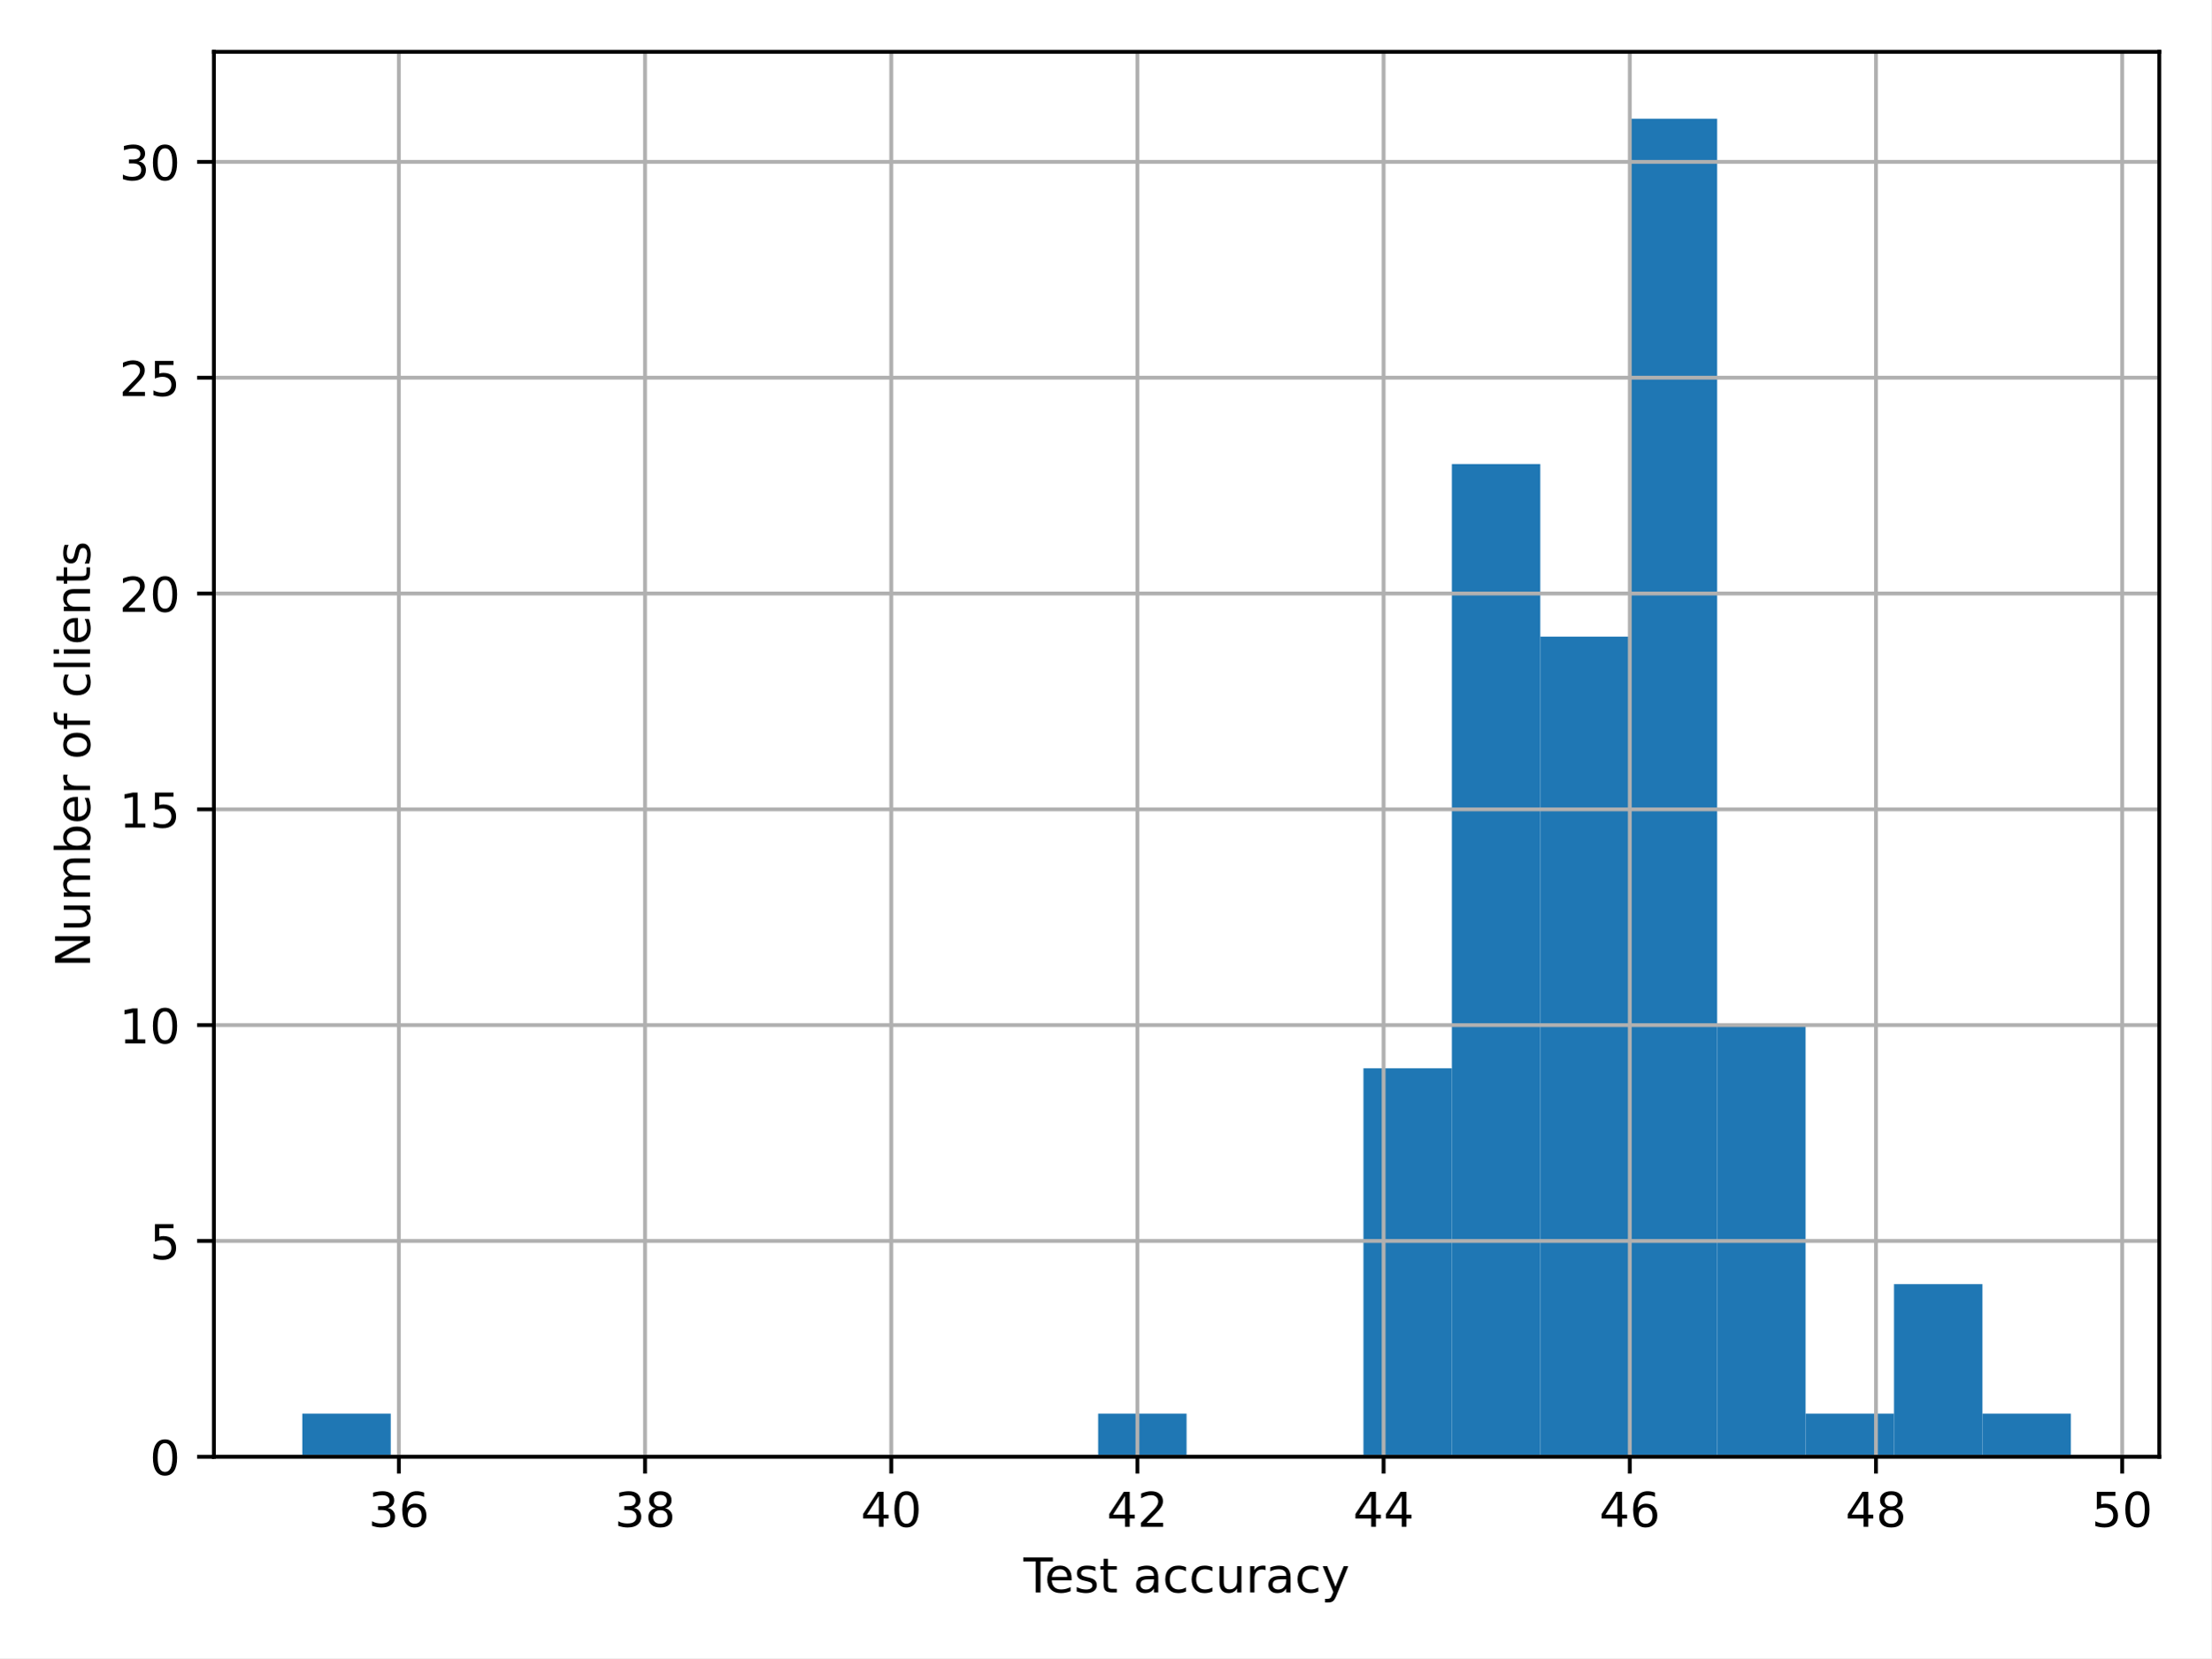
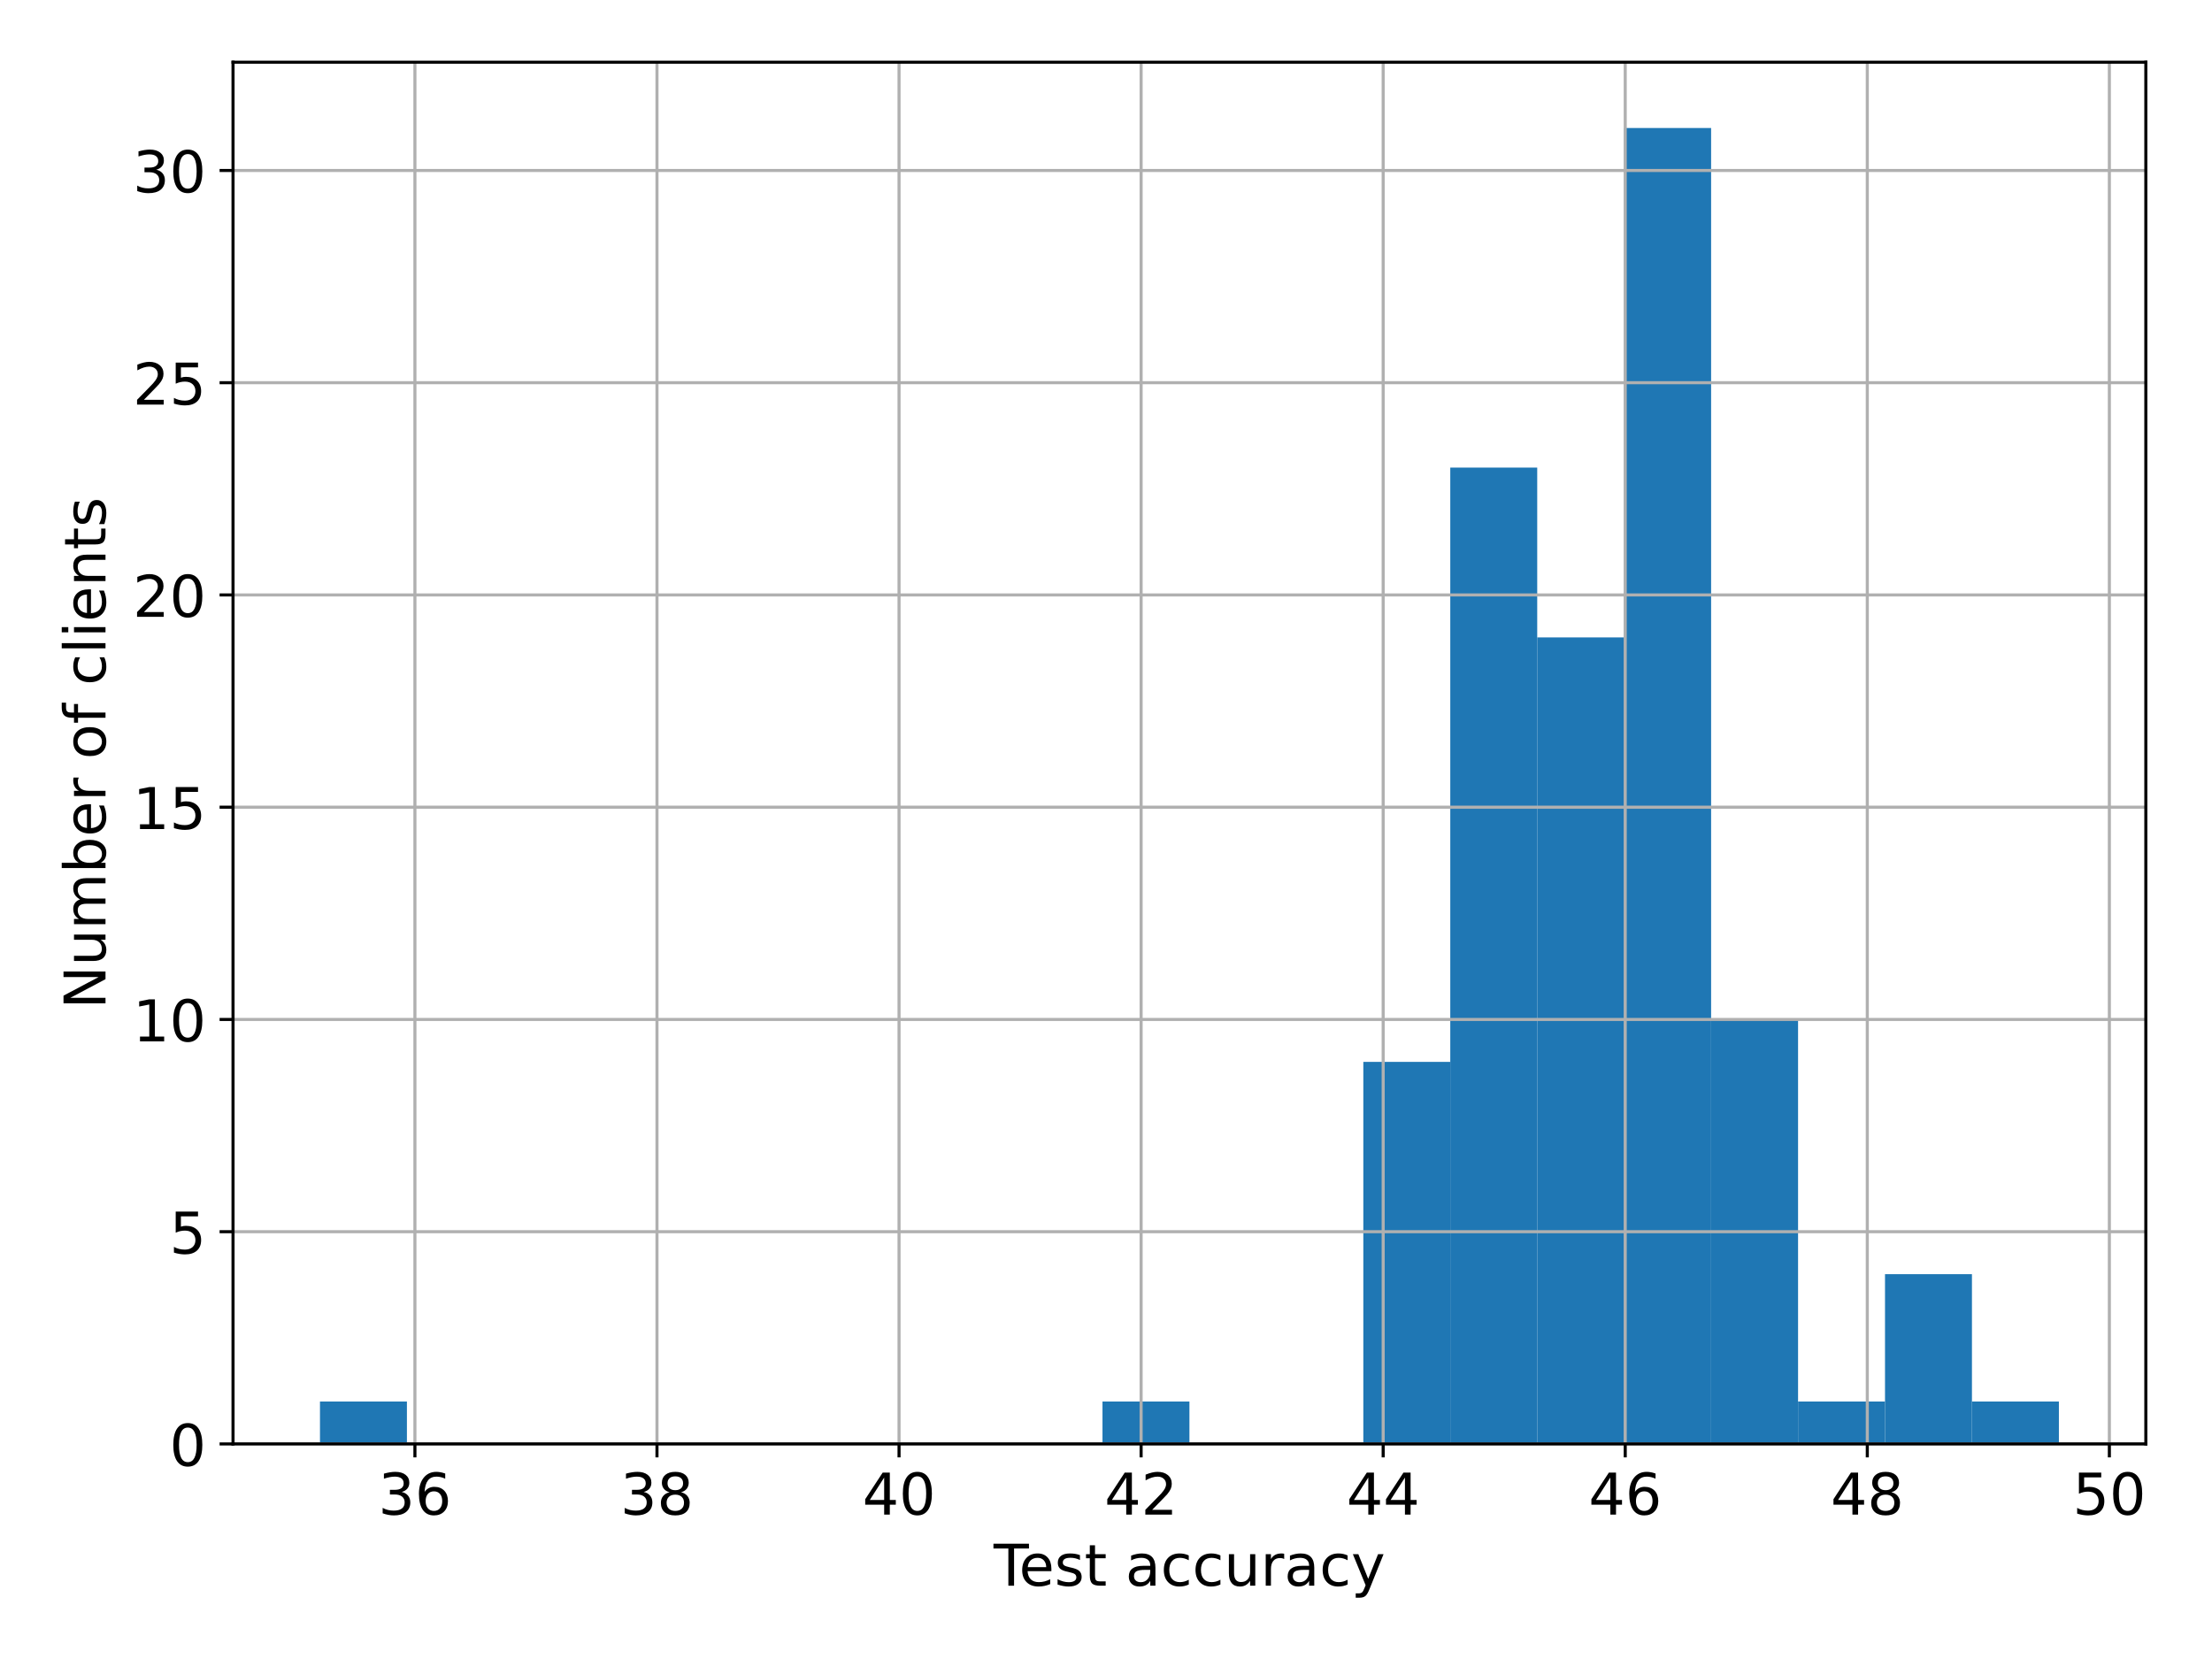
- <svg xmlns="http://www.w3.org/2000/svg" xmlns:xlink="http://www.w3.org/1999/xlink" height="345.6pt" version="1.1" viewBox="0 0 460.8 345.6" width="460.8pt">
+ <svg xmlns="http://www.w3.org/2000/svg" xmlns:xlink="http://www.w3.org/1999/xlink" height="432pt" version="1.1" viewBox="0 0 576 432" width="576pt">
  <defs>
    <style type="text/css">*{stroke-linecap:butt;stroke-linejoin:round;}</style>
  </defs>
  <g id="figure_1">
    <g id="patch_1">
-       <path d="M 0 345.6  L 460.8 345.6  L 460.8 0  L 0 0  z " style="fill:#ffffff;" />
+       <path d="M 0 432  L 576 432  L 576 0  L 0 0  z " style="fill:#ffffff;" />
    </g>
    <g id="axes_1">
      <g id="patch_2">
-         <path d="M 44.57 303.64  L 450 303.64  L 450 10.8  L 44.57 10.8  z " style="fill:#ffffff;" />
+         <path d="M 60.68 376  L 558.772 376  L 558.772 16.2  L 60.68 16.2  z " style="fill:#ffffff;" />
      </g>
      <g id="patch_3">
-         <path clip-path="url(#p95303136c7)" d="M 62.999 303.64  L 81.427 303.64  L 81.427 294.643  L 62.999 294.643  z " style="fill:#1f77b4;" />
+         <path clip-path="url(#p00afcd068b)" d="M 83.321 376  L 105.961 376  L 105.961 364.946  L 83.321 364.946  z " style="fill:#1f77b4;" />
      </g>
      <g id="patch_4">
-         <path clip-path="url(#p95303136c7)" d="M 81.427 303.64  L 99.856 303.64  L 99.856 303.64  L 81.427 303.64  z " style="fill:#1f77b4;" />
+         <path clip-path="url(#p00afcd068b)" d="M 105.961 376  L 128.602 376  L 128.602 376  L 105.961 376  z " style="fill:#1f77b4;" />
      </g>
      <g id="patch_5">
-         <path clip-path="url(#p95303136c7)" d="M 99.856 303.64  L 118.285 303.64  L 118.285 303.64  L 99.856 303.64  z " style="fill:#1f77b4;" />
+         <path clip-path="url(#p00afcd068b)" d="M 128.602 376  L 151.242 376  L 151.242 376  L 128.602 376  z " style="fill:#1f77b4;" />
      </g>
      <g id="patch_6">
-         <path clip-path="url(#p95303136c7)" d="M 118.285 303.64  L 136.713 303.64  L 136.713 303.64  L 118.285 303.64  z " style="fill:#1f77b4;" />
+         <path clip-path="url(#p00afcd068b)" d="M 151.242 376  L 173.883 376  L 173.883 376  L 151.242 376  z " style="fill:#1f77b4;" />
      </g>
      <g id="patch_7">
-         <path clip-path="url(#p95303136c7)" d="M 136.713 303.64  L 155.142 303.64  L 155.142 303.64  L 136.713 303.64  z " style="fill:#1f77b4;" />
+         <path clip-path="url(#p00afcd068b)" d="M 173.883 376  L 196.523 376  L 196.523 376  L 173.883 376  z " style="fill:#1f77b4;" />
      </g>
      <g id="patch_8">
-         <path clip-path="url(#p95303136c7)" d="M 155.142 303.64  L 173.57 303.64  L 173.57 303.64  L 155.142 303.64  z " style="fill:#1f77b4;" />
+         <path clip-path="url(#p00afcd068b)" d="M 196.523 376  L 219.164 376  L 219.164 376  L 196.523 376  z " style="fill:#1f77b4;" />
      </g>
      <g id="patch_9">
-         <path clip-path="url(#p95303136c7)" d="M 173.57 303.64  L 191.999 303.64  L 191.999 303.64  L 173.57 303.64  z " style="fill:#1f77b4;" />
+         <path clip-path="url(#p00afcd068b)" d="M 219.164 376  L 241.805 376  L 241.805 376  L 219.164 376  z " style="fill:#1f77b4;" />
      </g>
      <g id="patch_10">
-         <path clip-path="url(#p95303136c7)" d="M 191.999 303.64  L 210.428 303.64  L 210.428 303.64  L 191.999 303.64  z " style="fill:#1f77b4;" />
+         <path clip-path="url(#p00afcd068b)" d="M 241.805 376  L 264.445 376  L 264.445 376  L 241.805 376  z " style="fill:#1f77b4;" />
      </g>
      <g id="patch_11">
-         <path clip-path="url(#p95303136c7)" d="M 210.428 303.64  L 228.856 303.64  L 228.856 303.64  L 210.428 303.64  z " style="fill:#1f77b4;" />
+         <path clip-path="url(#p00afcd068b)" d="M 264.445 376  L 287.086 376  L 287.086 376  L 264.445 376  z " style="fill:#1f77b4;" />
      </g>
      <g id="patch_12">
-         <path clip-path="url(#p95303136c7)" d="M 228.856 303.64  L 247.285 303.64  L 247.285 294.643  L 228.856 294.643  z " style="fill:#1f77b4;" />
+         <path clip-path="url(#p00afcd068b)" d="M 287.086 376  L 309.726 376  L 309.726 364.946  L 287.086 364.946  z " style="fill:#1f77b4;" />
      </g>
      <g id="patch_13">
-         <path clip-path="url(#p95303136c7)" d="M 247.285 303.64  L 265.714 303.64  L 265.714 303.64  L 247.285 303.64  z " style="fill:#1f77b4;" />
+         <path clip-path="url(#p00afcd068b)" d="M 309.726 376  L 332.367 376  L 332.367 376  L 309.726 376  z " style="fill:#1f77b4;" />
      </g>
      <g id="patch_14">
-         <path clip-path="url(#p95303136c7)" d="M 265.714 303.64  L 284.142 303.64  L 284.142 303.64  L 265.714 303.64  z " style="fill:#1f77b4;" />
+         <path clip-path="url(#p00afcd068b)" d="M 332.367 376  L 355.007 376  L 355.007 376  L 332.367 376  z " style="fill:#1f77b4;" />
      </g>
      <g id="patch_15">
-         <path clip-path="url(#p95303136c7)" d="M 284.142 303.64  L 302.571 303.64  L 302.571 222.67  L 284.142 222.67  z " style="fill:#1f77b4;" />
+         <path clip-path="url(#p00afcd068b)" d="M 355.007 376  L 377.648 376  L 377.648 276.516  L 355.007 276.516  z " style="fill:#1f77b4;" />
      </g>
      <g id="patch_16">
-         <path clip-path="url(#p95303136c7)" d="M 302.571 303.64  L 321 303.64  L 321 96.718  L 302.571 96.718  z " style="fill:#1f77b4;" />
+         <path clip-path="url(#p00afcd068b)" d="M 377.648 376  L 400.288 376  L 400.288 121.763  L 377.648 121.763  z " style="fill:#1f77b4;" />
      </g>
      <g id="patch_17">
-         <path clip-path="url(#p95303136c7)" d="M 321 303.64  L 339.428 303.64  L 339.428 132.704  L 321 132.704  z " style="fill:#1f77b4;" />
+         <path clip-path="url(#p00afcd068b)" d="M 400.288 376  L 422.929 376  L 422.929 165.978  L 400.288 165.978  z " style="fill:#1f77b4;" />
      </g>
      <g id="patch_18">
-         <path clip-path="url(#p95303136c7)" d="M 339.428 303.64  L 357.857 303.64  L 357.857 24.745  L 339.428 24.745  z " style="fill:#1f77b4;" />
+         <path clip-path="url(#p00afcd068b)" d="M 422.929 376  L 445.57 376  L 445.57 33.333  L 422.929 33.333  z " style="fill:#1f77b4;" />
      </g>
      <g id="patch_19">
-         <path clip-path="url(#p95303136c7)" d="M 357.857 303.64  L 376.285 303.64  L 376.285 213.674  L 357.857 213.674  z " style="fill:#1f77b4;" />
+         <path clip-path="url(#p00afcd068b)" d="M 445.57 376  L 468.21 376  L 468.21 265.462  L 445.57 265.462  z " style="fill:#1f77b4;" />
      </g>
      <g id="patch_20">
-         <path clip-path="url(#p95303136c7)" d="M 376.285 303.64  L 394.714 303.64  L 394.714 294.643  L 376.285 294.643  z " style="fill:#1f77b4;" />
+         <path clip-path="url(#p00afcd068b)" d="M 468.21 376  L 490.851 376  L 490.851 364.946  L 468.21 364.946  z " style="fill:#1f77b4;" />
      </g>
      <g id="patch_21">
-         <path clip-path="url(#p95303136c7)" d="M 394.714 303.64  L 413.143 303.64  L 413.143 267.654  L 394.714 267.654  z " style="fill:#1f77b4;" />
+         <path clip-path="url(#p00afcd068b)" d="M 490.851 376  L 513.491 376  L 513.491 331.785  L 490.851 331.785  z " style="fill:#1f77b4;" />
      </g>
      <g id="patch_22">
-         <path clip-path="url(#p95303136c7)" d="M 413.143 303.64  L 431.571 303.64  L 431.571 294.643  L 413.143 294.643  z " style="fill:#1f77b4;" />
+         <path clip-path="url(#p00afcd068b)" d="M 513.491 376  L 536.132 376  L 536.132 364.946  L 513.491 364.946  z " style="fill:#1f77b4;" />
      </g>
      <g id="matplotlib.axis_1">
        <g id="xtick_1">
          <g id="line2d_1">
-             <path clip-path="url(#p95303136c7)" d="M 83.122 303.64  L 83.122 10.8  " style="fill:none;stroke:#b0b0b0;stroke-linecap:square;stroke-width:0.8;" />
+             <path clip-path="url(#p00afcd068b)" d="M 108.044 376  L 108.044 16.2  " style="fill:none;stroke:#b0b0b0;stroke-linecap:square;stroke-width:0.8;" />
          </g>
          <g id="line2d_2">
            <defs>
-               <path d="M 0 0  L 0 3.5  " id="ma3cd38f82d" style="stroke:#000000;stroke-width:0.8;" />
+               <path d="M 0 0  L 0 3.5  " id="md11d0defe2" style="stroke:#000000;stroke-width:0.8;" />
            </defs>
            <g>
-               <use style="stroke:#000000;stroke-width:0.8;" x="83.122" xlink:href="#ma3cd38f82d" y="303.64" />
+               <use style="stroke:#000000;stroke-width:0.8;" x="108.044" xlink:href="#md11d0defe2" y="376" />
            </g>
          </g>
          <g id="text_1">
-             <g transform="translate(76.75976 318.2384)scale(0.1 -0.1)">
+             <g transform="translate(98.49976 394.3977)scale(0.15 -0.15)">
              <defs>
                <path d="M 2597 2516  Q 3050 2419 3304 2112  Q 3559 1806 3559 1356  Q 3559 666 3084 287  Q 2609 -91 1734 -91  Q 1441 -91 1130 -33  Q 819 25 488 141  L 488 750  Q 750 597 1062 519  Q 1375 441 1716 441  Q 2309 441 2620 675  Q 2931 909 2931 1356  Q 2931 1769 2642 2001  Q 2353 2234 1838 2234  L 1294 2234  L 1294 2753  L 1863 2753  Q 2328 2753 2575 2939  Q 2822 3125 2822 3475  Q 2822 3834 2567 4026  Q 2313 4219 1838 4219  Q 1578 4219 1281 4162  Q 984 4106 628 3988  L 628 4550  Q 988 4650 1302 4700  Q 1616 4750 1894 4750  Q 2613 4750 3031 4423  Q 3450 4097 3450 3541  Q 3450 3153 3228 2886  Q 3006 2619 2597 2516  z " id="DejaVuSans-33" transform="scale(0.015625)" />
                <path d="M 2113 2584  Q 1688 2584 1439 2293  Q 1191 2003 1191 1497  Q 1191 994 1439 701  Q 1688 409 2113 409  Q 2538 409 2786 701  Q 3034 994 3034 1497  Q 3034 2003 2786 2293  Q 2538 2584 2113 2584  z M 3366 4563  L 3366 3988  Q 3128 4100 2886 4159  Q 2644 4219 2406 4219  Q 1781 4219 1451 3797  Q 1122 3375 1075 2522  Q 1259 2794 1537 2939  Q 1816 3084 2150 3084  Q 2853 3084 3261 2657  Q 3669 2231 3669 1497  Q 3669 778 3244 343  Q 2819 -91 2113 -91  Q 1303 -91 875 529  Q 447 1150 447 2328  Q 447 3434 972 4092  Q 1497 4750 2381 4750  Q 2619 4750 2861 4703  Q 3103 4656 3366 4563  z " id="DejaVuSans-36" transform="scale(0.015625)" />
              </defs>
              <use xlink:href="#DejaVuSans-33" />
              <use x="63.623" xlink:href="#DejaVuSans-36" />
            </g>
          </g>
        </g>
        <g id="xtick_2">
          <g id="line2d_3">
-             <path clip-path="url(#p95303136c7)" d="M 134.429 303.64  L 134.429 10.8  " style="fill:none;stroke:#b0b0b0;stroke-linecap:square;stroke-width:0.8;" />
+             <path clip-path="url(#p00afcd068b)" d="M 171.076 376  L 171.076 16.2  " style="fill:none;stroke:#b0b0b0;stroke-linecap:square;stroke-width:0.8;" />
          </g>
          <g id="line2d_4">
            <g>
-               <use style="stroke:#000000;stroke-width:0.8;" x="134.429" xlink:href="#ma3cd38f82d" y="303.64" />
+               <use style="stroke:#000000;stroke-width:0.8;" x="171.076" xlink:href="#md11d0defe2" y="376" />
            </g>
          </g>
          <g id="text_2">
-             <g transform="translate(128.0664 318.2384)scale(0.1 -0.1)">
+             <g transform="translate(161.5327 394.3977)scale(0.15 -0.15)">
              <defs>
                <path d="M 2034 2216  Q 1584 2216 1326 1975  Q 1069 1734 1069 1313  Q 1069 891 1326 650  Q 1584 409 2034 409  Q 2484 409 2743 651  Q 3003 894 3003 1313  Q 3003 1734 2745 1975  Q 2488 2216 2034 2216  z M 1403 2484  Q 997 2584 770 2862  Q 544 3141 544 3541  Q 544 4100 942 4425  Q 1341 4750 2034 4750  Q 2731 4750 3128 4425  Q 3525 4100 3525 3541  Q 3525 3141 3298 2862  Q 3072 2584 2669 2484  Q 3125 2378 3379 2068  Q 3634 1759 3634 1313  Q 3634 634 3220 271  Q 2806 -91 2034 -91  Q 1263 -91 848 271  Q 434 634 434 1313  Q 434 1759 690 2068  Q 947 2378 1403 2484  z M 1172 3481  Q 1172 3119 1398 2916  Q 1625 2713 2034 2713  Q 2441 2713 2670 2916  Q 2900 3119 2900 3481  Q 2900 3844 2670 4047  Q 2441 4250 2034 4250  Q 1625 4250 1398 4047  Q 1172 3844 1172 3481  z " id="DejaVuSans-38" transform="scale(0.015625)" />
              </defs>
              <use xlink:href="#DejaVuSans-33" />
              <use x="63.623" xlink:href="#DejaVuSans-38" />
            </g>
          </g>
        </g>
        <g id="xtick_3">
          <g id="line2d_5">
-             <path clip-path="url(#p95303136c7)" d="M 185.736 303.64  L 185.736 10.8  " style="fill:none;stroke:#b0b0b0;stroke-linecap:square;stroke-width:0.8;" />
+             <path clip-path="url(#p00afcd068b)" d="M 234.109 376  L 234.109 16.2  " style="fill:none;stroke:#b0b0b0;stroke-linecap:square;stroke-width:0.8;" />
          </g>
          <g id="line2d_6">
            <g>
-               <use style="stroke:#000000;stroke-width:0.8;" x="185.736" xlink:href="#ma3cd38f82d" y="303.64" />
+               <use style="stroke:#000000;stroke-width:0.8;" x="234.109" xlink:href="#md11d0defe2" y="376" />
            </g>
          </g>
          <g id="text_3">
-             <g transform="translate(179.3731 318.2384)scale(0.1 -0.1)">
+             <g transform="translate(224.5657 394.3977)scale(0.15 -0.15)">
              <defs>
                <path d="M 2419 4116  L 825 1625  L 2419 1625  L 2419 4116  z M 2253 4666  L 3047 4666  L 3047 1625  L 3713 1625  L 3713 1100  L 3047 1100  L 3047 0  L 2419 0  L 2419 1100  L 313 1100  L 313 1709  L 2253 4666  z " id="DejaVuSans-34" transform="scale(0.015625)" />
                <path d="M 2034 4250  Q 1547 4250 1301 3770  Q 1056 3291 1056 2328  Q 1056 1369 1301 889  Q 1547 409 2034 409  Q 2525 409 2770 889  Q 3016 1369 3016 2328  Q 3016 3291 2770 3770  Q 2525 4250 2034 4250  z M 2034 4750  Q 2819 4750 3233 4129  Q 3647 3509 3647 2328  Q 3647 1150 3233 529  Q 2819 -91 2034 -91  Q 1250 -91 836 529  Q 422 1150 422 2328  Q 422 3509 836 4129  Q 1250 4750 2034 4750  z " id="DejaVuSans-30" transform="scale(0.015625)" />
              </defs>
              <use xlink:href="#DejaVuSans-34" />
              <use x="63.623" xlink:href="#DejaVuSans-30" />
            </g>
          </g>
        </g>
        <g id="xtick_4">
          <g id="line2d_7">
-             <path clip-path="url(#p95303136c7)" d="M 237.042 303.64  L 237.042 10.8  " style="fill:none;stroke:#b0b0b0;stroke-linecap:square;stroke-width:0.8;" />
+             <path clip-path="url(#p00afcd068b)" d="M 297.142 376  L 297.142 16.2  " style="fill:none;stroke:#b0b0b0;stroke-linecap:square;stroke-width:0.8;" />
          </g>
          <g id="line2d_8">
            <g>
-               <use style="stroke:#000000;stroke-width:0.8;" x="237.042" xlink:href="#ma3cd38f82d" y="303.64" />
+               <use style="stroke:#000000;stroke-width:0.8;" x="297.142" xlink:href="#md11d0defe2" y="376" />
            </g>
          </g>
          <g id="text_4">
-             <g transform="translate(230.6797 318.2384)scale(0.1 -0.1)">
+             <g transform="translate(287.5987 394.3977)scale(0.15 -0.15)">
              <defs>
                <path d="M 1228 531  L 3431 531  L 3431 0  L 469 0  L 469 531  Q 828 903 1448 1529  Q 2069 2156 2228 2338  Q 2531 2678 2651 2914  Q 2772 3150 2772 3378  Q 2772 3750 2511 3984  Q 2250 4219 1831 4219  Q 1534 4219 1204 4116  Q 875 4013 500 3803  L 500 4441  Q 881 4594 1212 4672  Q 1544 4750 1819 4750  Q 2544 4750 2975 4387  Q 3406 4025 3406 3419  Q 3406 3131 3298 2873  Q 3191 2616 2906 2266  Q 2828 2175 2409 1742  Q 1991 1309 1228 531  z " id="DejaVuSans-32" transform="scale(0.015625)" />
              </defs>
              <use xlink:href="#DejaVuSans-34" />
              <use x="63.623" xlink:href="#DejaVuSans-32" />
            </g>
          </g>
        </g>
        <g id="xtick_5">
          <g id="line2d_9">
-             <path clip-path="url(#p95303136c7)" d="M 288.349 303.64  L 288.349 10.8  " style="fill:none;stroke:#b0b0b0;stroke-linecap:square;stroke-width:0.8;" />
+             <path clip-path="url(#p00afcd068b)" d="M 360.175 376  L 360.175 16.2  " style="fill:none;stroke:#b0b0b0;stroke-linecap:square;stroke-width:0.8;" />
          </g>
          <g id="line2d_10">
            <g>
-               <use style="stroke:#000000;stroke-width:0.8;" x="288.349" xlink:href="#ma3cd38f82d" y="303.64" />
+               <use style="stroke:#000000;stroke-width:0.8;" x="360.175" xlink:href="#md11d0defe2" y="376" />
            </g>
          </g>
          <g id="text_5">
-             <g transform="translate(281.9864 318.2384)scale(0.1 -0.1)">
+             <g transform="translate(350.6316 394.3977)scale(0.15 -0.15)">
              <use xlink:href="#DejaVuSans-34" />
              <use x="63.623" xlink:href="#DejaVuSans-34" />
            </g>
          </g>
        </g>
        <g id="xtick_6">
          <g id="line2d_11">
-             <path clip-path="url(#p95303136c7)" d="M 339.656 303.64  L 339.656 10.8  " style="fill:none;stroke:#b0b0b0;stroke-linecap:square;stroke-width:0.8;" />
+             <path clip-path="url(#p00afcd068b)" d="M 423.208 376  L 423.208 16.2  " style="fill:none;stroke:#b0b0b0;stroke-linecap:square;stroke-width:0.8;" />
          </g>
          <g id="line2d_12">
            <g>
-               <use style="stroke:#000000;stroke-width:0.8;" x="339.656" xlink:href="#ma3cd38f82d" y="303.64" />
+               <use style="stroke:#000000;stroke-width:0.8;" x="423.208" xlink:href="#md11d0defe2" y="376" />
            </g>
          </g>
          <g id="text_6">
-             <g transform="translate(333.293 318.2384)scale(0.1 -0.1)">
+             <g transform="translate(413.6646 394.3977)scale(0.15 -0.15)">
              <use xlink:href="#DejaVuSans-34" />
              <use x="63.623" xlink:href="#DejaVuSans-36" />
            </g>
          </g>
        </g>
        <g id="xtick_7">
          <g id="line2d_13">
-             <path clip-path="url(#p95303136c7)" d="M 390.962 303.64  L 390.962 10.8  " style="fill:none;stroke:#b0b0b0;stroke-linecap:square;stroke-width:0.8;" />
+             <path clip-path="url(#p00afcd068b)" d="M 486.241 376  L 486.241 16.2  " style="fill:none;stroke:#b0b0b0;stroke-linecap:square;stroke-width:0.8;" />
          </g>
          <g id="line2d_14">
            <g>
-               <use style="stroke:#000000;stroke-width:0.8;" x="390.962" xlink:href="#ma3cd38f82d" y="303.64" />
+               <use style="stroke:#000000;stroke-width:0.8;" x="486.241" xlink:href="#md11d0defe2" y="376" />
            </g>
          </g>
          <g id="text_7">
-             <g transform="translate(384.5997 318.2384)scale(0.1 -0.1)">
+             <g transform="translate(476.6976 394.3977)scale(0.15 -0.15)">
              <use xlink:href="#DejaVuSans-34" />
              <use x="63.623" xlink:href="#DejaVuSans-38" />
            </g>
          </g>
        </g>
        <g id="xtick_8">
          <g id="line2d_15">
-             <path clip-path="url(#p95303136c7)" d="M 442.269 303.64  L 442.269 10.8  " style="fill:none;stroke:#b0b0b0;stroke-linecap:square;stroke-width:0.8;" />
+             <path clip-path="url(#p00afcd068b)" d="M 549.274 376  L 549.274 16.2  " style="fill:none;stroke:#b0b0b0;stroke-linecap:square;stroke-width:0.8;" />
          </g>
          <g id="line2d_16">
            <g>
-               <use style="stroke:#000000;stroke-width:0.8;" x="442.269" xlink:href="#ma3cd38f82d" y="303.64" />
+               <use style="stroke:#000000;stroke-width:0.8;" x="549.274" xlink:href="#md11d0defe2" y="376" />
            </g>
          </g>
          <g id="text_8">
-             <g transform="translate(435.9063 318.2384)scale(0.1 -0.1)">
+             <g transform="translate(539.7305 394.3977)scale(0.15 -0.15)">
              <defs>
                <path d="M 691 4666  L 3169 4666  L 3169 4134  L 1269 4134  L 1269 2991  Q 1406 3038 1543 3061  Q 1681 3084 1819 3084  Q 2600 3084 3056 2656  Q 3513 2228 3513 1497  Q 3513 744 3044 326  Q 2575 -91 1722 -91  Q 1428 -91 1123 -41  Q 819 9 494 109  L 494 744  Q 775 591 1075 516  Q 1375 441 1709 441  Q 2250 441 2565 725  Q 2881 1009 2881 1497  Q 2881 1984 2565 2268  Q 2250 2553 1709 2553  Q 1456 2553 1204 2497  Q 953 2441 691 2322  L 691 4666  z " id="DejaVuSans-35" transform="scale(0.015625)" />
              </defs>
              <use xlink:href="#DejaVuSans-35" />
              <use x="63.623" xlink:href="#DejaVuSans-30" />
            </g>
          </g>
        </g>
        <g id="text_9">
-           <g transform="translate(213.2912 331.9166)scale(0.1 -0.1)">
+           <g transform="translate(258.7356 412.9148)scale(0.15 -0.15)">
            <defs>
              <path d="M -19 4666  L 3928 4666  L 3928 4134  L 2272 4134  L 2272 0  L 1638 0  L 1638 4134  L -19 4134  L -19 4666  z " id="DejaVuSans-54" transform="scale(0.015625)" />
              <path d="M 3597 1894  L 3597 1613  L 953 1613  Q 991 1019 1311 708  Q 1631 397 2203 397  Q 2534 397 2845 478  Q 3156 559 3463 722  L 3463 178  Q 3153 47 2828 -22  Q 2503 -91 2169 -91  Q 1331 -91 842 396  Q 353 884 353 1716  Q 353 2575 817 3079  Q 1281 3584 2069 3584  Q 2775 3584 3186 3129  Q 3597 2675 3597 1894  z M 3022 2063  Q 3016 2534 2758 2815  Q 2500 3097 2075 3097  Q 1594 3097 1305 2825  Q 1016 2553 972 2059  L 3022 2063  z " id="DejaVuSans-65" transform="scale(0.015625)" />
              <path d="M 2834 3397  L 2834 2853  Q 2591 2978 2328 3040  Q 2066 3103 1784 3103  Q 1356 3103 1142 2972  Q 928 2841 928 2578  Q 928 2378 1081 2264  Q 1234 2150 1697 2047  L 1894 2003  Q 2506 1872 2764 1633  Q 3022 1394 3022 966  Q 3022 478 2636 193  Q 2250 -91 1575 -91  Q 1294 -91 989 -36  Q 684 19 347 128  L 347 722  Q 666 556 975 473  Q 1284 391 1588 391  Q 1994 391 2212 530  Q 2431 669 2431 922  Q 2431 1156 2273 1281  Q 2116 1406 1581 1522  L 1381 1569  Q 847 1681 609 1914  Q 372 2147 372 2553  Q 372 3047 722 3315  Q 1072 3584 1716 3584  Q 2034 3584 2315 3537  Q 2597 3491 2834 3397  z " id="DejaVuSans-73" transform="scale(0.015625)" />
              <path d="M 1172 4494  L 1172 3500  L 2356 3500  L 2356 3053  L 1172 3053  L 1172 1153  Q 1172 725 1289 603  Q 1406 481 1766 481  L 2356 481  L 2356 0  L 1766 0  Q 1100 0 847 248  Q 594 497 594 1153  L 594 3053  L 172 3053  L 172 3500  L 594 3500  L 594 4494  L 1172 4494  z " id="DejaVuSans-74" transform="scale(0.015625)" />
              <path id="DejaVuSans-20" transform="scale(0.015625)" />
              <path d="M 2194 1759  Q 1497 1759 1228 1600  Q 959 1441 959 1056  Q 959 750 1161 570  Q 1363 391 1709 391  Q 2188 391 2477 730  Q 2766 1069 2766 1631  L 2766 1759  L 2194 1759  z M 3341 1997  L 3341 0  L 2766 0  L 2766 531  Q 2569 213 2275 61  Q 1981 -91 1556 -91  Q 1019 -91 701 211  Q 384 513 384 1019  Q 384 1609 779 1909  Q 1175 2209 1959 2209  L 2766 2209  L 2766 2266  Q 2766 2663 2505 2880  Q 2244 3097 1772 3097  Q 1472 3097 1187 3025  Q 903 2953 641 2809  L 641 3341  Q 956 3463 1253 3523  Q 1550 3584 1831 3584  Q 2591 3584 2966 3190  Q 3341 2797 3341 1997  z " id="DejaVuSans-61" transform="scale(0.015625)" />
              <path d="M 3122 3366  L 3122 2828  Q 2878 2963 2633 3030  Q 2388 3097 2138 3097  Q 1578 3097 1268 2742  Q 959 2388 959 1747  Q 959 1106 1268 751  Q 1578 397 2138 397  Q 2388 397 2633 464  Q 2878 531 3122 666  L 3122 134  Q 2881 22 2623 -34  Q 2366 -91 2075 -91  Q 1284 -91 818 406  Q 353 903 353 1747  Q 353 2603 823 3093  Q 1294 3584 2113 3584  Q 2378 3584 2631 3529  Q 2884 3475 3122 3366  z " id="DejaVuSans-63" transform="scale(0.015625)" />
              <path d="M 544 1381  L 544 3500  L 1119 3500  L 1119 1403  Q 1119 906 1312 657  Q 1506 409 1894 409  Q 2359 409 2629 706  Q 2900 1003 2900 1516  L 2900 3500  L 3475 3500  L 3475 0  L 2900 0  L 2900 538  Q 2691 219 2414 64  Q 2138 -91 1772 -91  Q 1169 -91 856 284  Q 544 659 544 1381  z M 1991 3584  L 1991 3584  z " id="DejaVuSans-75" transform="scale(0.015625)" />
              <path d="M 2631 2963  Q 2534 3019 2420 3045  Q 2306 3072 2169 3072  Q 1681 3072 1420 2755  Q 1159 2438 1159 1844  L 1159 0  L 581 0  L 581 3500  L 1159 3500  L 1159 2956  Q 1341 3275 1631 3429  Q 1922 3584 2338 3584  Q 2397 3584 2469 3576  Q 2541 3569 2628 3553  L 2631 2963  z " id="DejaVuSans-72" transform="scale(0.015625)" />
              <path d="M 2059 -325  Q 1816 -950 1584 -1140  Q 1353 -1331 966 -1331  L 506 -1331  L 506 -850  L 844 -850  Q 1081 -850 1212 -737  Q 1344 -625 1503 -206  L 1606 56  L 191 3500  L 800 3500  L 1894 763  L 2988 3500  L 3597 3500  L 2059 -325  z " id="DejaVuSans-79" transform="scale(0.015625)" />
            </defs>
            <use xlink:href="#DejaVuSans-54" />
            <use x="44.084" xlink:href="#DejaVuSans-65" />
            <use x="105.607" xlink:href="#DejaVuSans-73" />
            <use x="157.707" xlink:href="#DejaVuSans-74" />
            <use x="196.916" xlink:href="#DejaVuSans-20" />
            <use x="228.703" xlink:href="#DejaVuSans-61" />
            <use x="289.982" xlink:href="#DejaVuSans-63" />
            <use x="344.963" xlink:href="#DejaVuSans-63" />
            <use x="399.943" xlink:href="#DejaVuSans-75" />
            <use x="463.322" xlink:href="#DejaVuSans-72" />
            <use x="504.436" xlink:href="#DejaVuSans-61" />
            <use x="565.715" xlink:href="#DejaVuSans-63" />
            <use x="620.695" xlink:href="#DejaVuSans-79" />
          </g>
        </g>
      </g>
      <g id="matplotlib.axis_2">
        <g id="ytick_1">
          <g id="line2d_17">
-             <path clip-path="url(#p95303136c7)" d="M 44.57 303.64  L 450 303.64  " style="fill:none;stroke:#b0b0b0;stroke-linecap:square;stroke-width:0.8;" />
+             <path clip-path="url(#p00afcd068b)" d="M 60.68 376  L 558.772 376  " style="fill:none;stroke:#b0b0b0;stroke-linecap:square;stroke-width:0.8;" />
          </g>
          <g id="line2d_18">
            <defs>
-               <path d="M 0 0  L -3.5 0  " id="me5aaeb958e" style="stroke:#000000;stroke-width:0.8;" />
+               <path d="M 0 0  L -3.5 0  " id="m71d4b05354" style="stroke:#000000;stroke-width:0.8;" />
            </defs>
            <g>
-               <use style="stroke:#000000;stroke-width:0.8;" x="44.57" xlink:href="#me5aaeb958e" y="303.64" />
+               <use style="stroke:#000000;stroke-width:0.8;" x="60.68" xlink:href="#m71d4b05354" y="376" />
            </g>
          </g>
          <g id="text_10">
-             <g transform="translate(31.2075 307.4392)scale(0.1 -0.1)">
+             <g transform="translate(44.13625 381.6988)scale(0.15 -0.15)">
              <use xlink:href="#DejaVuSans-30" />
            </g>
          </g>
        </g>
        <g id="ytick_2">
          <g id="line2d_19">
-             <path clip-path="url(#p95303136c7)" d="M 44.57 258.657  L 450 258.657  " style="fill:none;stroke:#b0b0b0;stroke-linecap:square;stroke-width:0.8;" />
+             <path clip-path="url(#p00afcd068b)" d="M 60.68 320.731  L 558.772 320.731  " style="fill:none;stroke:#b0b0b0;stroke-linecap:square;stroke-width:0.8;" />
          </g>
          <g id="line2d_20">
            <g>
-               <use style="stroke:#000000;stroke-width:0.8;" x="44.57" xlink:href="#me5aaeb958e" y="258.657" />
+               <use style="stroke:#000000;stroke-width:0.8;" x="60.68" xlink:href="#m71d4b05354" y="320.731" />
            </g>
          </g>
          <g id="text_11">
-             <g transform="translate(31.2075 262.4561)scale(0.1 -0.1)">
+             <g transform="translate(44.13625 326.43)scale(0.15 -0.15)">
              <use xlink:href="#DejaVuSans-35" />
            </g>
          </g>
        </g>
        <g id="ytick_3">
          <g id="line2d_21">
-             <path clip-path="url(#p95303136c7)" d="M 44.57 213.674  L 450 213.674  " style="fill:none;stroke:#b0b0b0;stroke-linecap:square;stroke-width:0.8;" />
+             <path clip-path="url(#p00afcd068b)" d="M 60.68 265.462  L 558.772 265.462  " style="fill:none;stroke:#b0b0b0;stroke-linecap:square;stroke-width:0.8;" />
          </g>
          <g id="line2d_22">
            <g>
-               <use style="stroke:#000000;stroke-width:0.8;" x="44.57" xlink:href="#me5aaeb958e" y="213.674" />
+               <use style="stroke:#000000;stroke-width:0.8;" x="60.68" xlink:href="#m71d4b05354" y="265.462" />
            </g>
          </g>
          <g id="text_12">
-             <g transform="translate(24.845 217.473)scale(0.1 -0.1)">
+             <g transform="translate(34.5925 271.1612)scale(0.15 -0.15)">
              <defs>
                <path d="M 794 531  L 1825 531  L 1825 4091  L 703 3866  L 703 4441  L 1819 4666  L 2450 4666  L 2450 531  L 3481 531  L 3481 0  L 794 0  L 794 531  z " id="DejaVuSans-31" transform="scale(0.015625)" />
              </defs>
              <use xlink:href="#DejaVuSans-31" />
              <use x="63.623" xlink:href="#DejaVuSans-30" />
            </g>
          </g>
        </g>
        <g id="ytick_4">
          <g id="line2d_23">
-             <path clip-path="url(#p95303136c7)" d="M 44.57 168.691  L 450 168.691  " style="fill:none;stroke:#b0b0b0;stroke-linecap:square;stroke-width:0.8;" />
+             <path clip-path="url(#p00afcd068b)" d="M 60.68 210.194  L 558.772 210.194  " style="fill:none;stroke:#b0b0b0;stroke-linecap:square;stroke-width:0.8;" />
          </g>
          <g id="line2d_24">
            <g>
-               <use style="stroke:#000000;stroke-width:0.8;" x="44.57" xlink:href="#me5aaeb958e" y="168.691" />
+               <use style="stroke:#000000;stroke-width:0.8;" x="60.68" xlink:href="#m71d4b05354" y="210.194" />
            </g>
          </g>
          <g id="text_13">
-             <g transform="translate(24.845 172.4899)scale(0.1 -0.1)">
+             <g transform="translate(34.5925 215.8924)scale(0.15 -0.15)">
              <use xlink:href="#DejaVuSans-31" />
              <use x="63.623" xlink:href="#DejaVuSans-35" />
            </g>
          </g>
        </g>
        <g id="ytick_5">
          <g id="line2d_25">
-             <path clip-path="url(#p95303136c7)" d="M 44.57 123.708  L 450 123.708  " style="fill:none;stroke:#b0b0b0;stroke-linecap:square;stroke-width:0.8;" />
+             <path clip-path="url(#p00afcd068b)" d="M 60.68 154.925  L 558.772 154.925  " style="fill:none;stroke:#b0b0b0;stroke-linecap:square;stroke-width:0.8;" />
          </g>
          <g id="line2d_26">
            <g>
-               <use style="stroke:#000000;stroke-width:0.8;" x="44.57" xlink:href="#me5aaeb958e" y="123.708" />
+               <use style="stroke:#000000;stroke-width:0.8;" x="60.68" xlink:href="#m71d4b05354" y="154.925" />
            </g>
          </g>
          <g id="text_14">
-             <g transform="translate(24.845 127.5068)scale(0.1 -0.1)">
+             <g transform="translate(34.5925 160.6236)scale(0.15 -0.15)">
              <use xlink:href="#DejaVuSans-32" />
              <use x="63.623" xlink:href="#DejaVuSans-30" />
            </g>
          </g>
        </g>
        <g id="ytick_6">
          <g id="line2d_27">
-             <path clip-path="url(#p95303136c7)" d="M 44.57 78.724  L 450 78.724  " style="fill:none;stroke:#b0b0b0;stroke-linecap:square;stroke-width:0.8;" />
+             <path clip-path="url(#p00afcd068b)" d="M 60.68 99.656  L 558.772 99.656  " style="fill:none;stroke:#b0b0b0;stroke-linecap:square;stroke-width:0.8;" />
          </g>
          <g id="line2d_28">
            <g>
-               <use style="stroke:#000000;stroke-width:0.8;" x="44.57" xlink:href="#me5aaeb958e" y="78.724" />
+               <use style="stroke:#000000;stroke-width:0.8;" x="60.68" xlink:href="#m71d4b05354" y="99.656" />
            </g>
          </g>
          <g id="text_15">
-             <g transform="translate(24.845 82.5237)scale(0.1 -0.1)">
+             <g transform="translate(34.5925 105.3547)scale(0.15 -0.15)">
              <use xlink:href="#DejaVuSans-32" />
              <use x="63.623" xlink:href="#DejaVuSans-35" />
            </g>
          </g>
        </g>
        <g id="ytick_7">
          <g id="line2d_29">
-             <path clip-path="url(#p95303136c7)" d="M 44.57 33.741  L 450 33.741  " style="fill:none;stroke:#b0b0b0;stroke-linecap:square;stroke-width:0.8;" />
+             <path clip-path="url(#p00afcd068b)" d="M 60.68 44.387  L 558.772 44.387  " style="fill:none;stroke:#b0b0b0;stroke-linecap:square;stroke-width:0.8;" />
          </g>
          <g id="line2d_30">
            <g>
-               <use style="stroke:#000000;stroke-width:0.8;" x="44.57" xlink:href="#me5aaeb958e" y="33.741" />
+               <use style="stroke:#000000;stroke-width:0.8;" x="60.68" xlink:href="#m71d4b05354" y="44.387" />
            </g>
          </g>
          <g id="text_16">
-             <g transform="translate(24.845 37.5406)scale(0.1 -0.1)">
+             <g transform="translate(34.5925 50.08593)scale(0.15 -0.15)">
              <use xlink:href="#DejaVuSans-33" />
              <use x="63.623" xlink:href="#DejaVuSans-30" />
            </g>
          </g>
        </g>
        <g id="text_17">
-           <g transform="translate(18.76531 201.6411)rotate(-90)scale(0.1 -0.1)">
+           <g transform="translate(27.47297 262.7316)rotate(-90)scale(0.15 -0.15)">
            <defs>
              <path d="M 628 4666  L 1478 4666  L 3547 763  L 3547 4666  L 4159 4666  L 4159 0  L 3309 0  L 1241 3903  L 1241 0  L 628 0  L 628 4666  z " id="DejaVuSans-4e" transform="scale(0.015625)" />
              <path d="M 3328 2828  Q 3544 3216 3844 3400  Q 4144 3584 4550 3584  Q 5097 3584 5394 3201  Q 5691 2819 5691 2113  L 5691 0  L 5113 0  L 5113 2094  Q 5113 2597 4934 2840  Q 4756 3084 4391 3084  Q 3944 3084 3684 2787  Q 3425 2491 3425 1978  L 3425 0  L 2847 0  L 2847 2094  Q 2847 2600 2669 2842  Q 2491 3084 2119 3084  Q 1678 3084 1418 2786  Q 1159 2488 1159 1978  L 1159 0  L 581 0  L 581 3500  L 1159 3500  L 1159 2956  Q 1356 3278 1631 3431  Q 1906 3584 2284 3584  Q 2666 3584 2933 3390  Q 3200 3197 3328 2828  z " id="DejaVuSans-6d" transform="scale(0.015625)" />
              <path d="M 3116 1747  Q 3116 2381 2855 2742  Q 2594 3103 2138 3103  Q 1681 3103 1420 2742  Q 1159 2381 1159 1747  Q 1159 1113 1420 752  Q 1681 391 2138 391  Q 2594 391 2855 752  Q 3116 1113 3116 1747  z M 1159 2969  Q 1341 3281 1617 3432  Q 1894 3584 2278 3584  Q 2916 3584 3314 3078  Q 3713 2572 3713 1747  Q 3713 922 3314 415  Q 2916 -91 2278 -91  Q 1894 -91 1617 61  Q 1341 213 1159 525  L 1159 0  L 581 0  L 581 4863  L 1159 4863  L 1159 2969  z " id="DejaVuSans-62" transform="scale(0.015625)" />
              <path d="M 1959 3097  Q 1497 3097 1228 2736  Q 959 2375 959 1747  Q 959 1119 1226 758  Q 1494 397 1959 397  Q 2419 397 2687 759  Q 2956 1122 2956 1747  Q 2956 2369 2687 2733  Q 2419 3097 1959 3097  z M 1959 3584  Q 2709 3584 3137 3096  Q 3566 2609 3566 1747  Q 3566 888 3137 398  Q 2709 -91 1959 -91  Q 1206 -91 779 398  Q 353 888 353 1747  Q 353 2609 779 3096  Q 1206 3584 1959 3584  z " id="DejaVuSans-6f" transform="scale(0.015625)" />
              <path d="M 2375 4863  L 2375 4384  L 1825 4384  Q 1516 4384 1395 4259  Q 1275 4134 1275 3809  L 1275 3500  L 2222 3500  L 2222 3053  L 1275 3053  L 1275 0  L 697 0  L 697 3053  L 147 3053  L 147 3500  L 697 3500  L 697 3744  Q 697 4328 969 4595  Q 1241 4863 1831 4863  L 2375 4863  z " id="DejaVuSans-66" transform="scale(0.015625)" />
              <path d="M 603 4863  L 1178 4863  L 1178 0  L 603 0  L 603 4863  z " id="DejaVuSans-6c" transform="scale(0.015625)" />
              <path d="M 603 3500  L 1178 3500  L 1178 0  L 603 0  L 603 3500  z M 603 4863  L 1178 4863  L 1178 4134  L 603 4134  L 603 4863  z " id="DejaVuSans-69" transform="scale(0.015625)" />
              <path d="M 3513 2113  L 3513 0  L 2938 0  L 2938 2094  Q 2938 2591 2744 2837  Q 2550 3084 2163 3084  Q 1697 3084 1428 2787  Q 1159 2491 1159 1978  L 1159 0  L 581 0  L 581 3500  L 1159 3500  L 1159 2956  Q 1366 3272 1645 3428  Q 1925 3584 2291 3584  Q 2894 3584 3203 3211  Q 3513 2838 3513 2113  z " id="DejaVuSans-6e" transform="scale(0.015625)" />
            </defs>
            <use xlink:href="#DejaVuSans-4e" />
            <use x="74.805" xlink:href="#DejaVuSans-75" />
            <use x="138.184" xlink:href="#DejaVuSans-6d" />
            <use x="235.596" xlink:href="#DejaVuSans-62" />
            <use x="299.072" xlink:href="#DejaVuSans-65" />
            <use x="360.596" xlink:href="#DejaVuSans-72" />
            <use x="401.709" xlink:href="#DejaVuSans-20" />
            <use x="433.496" xlink:href="#DejaVuSans-6f" />
            <use x="494.678" xlink:href="#DejaVuSans-66" />
            <use x="529.883" xlink:href="#DejaVuSans-20" />
            <use x="561.67" xlink:href="#DejaVuSans-63" />
            <use x="616.65" xlink:href="#DejaVuSans-6c" />
            <use x="644.434" xlink:href="#DejaVuSans-69" />
            <use x="672.217" xlink:href="#DejaVuSans-65" />
            <use x="733.74" xlink:href="#DejaVuSans-6e" />
            <use x="797.119" xlink:href="#DejaVuSans-74" />
            <use x="836.328" xlink:href="#DejaVuSans-73" />
          </g>
        </g>
      </g>
      <g id="patch_23">
-         <path d="M 44.57 303.64  L 44.57 10.8  " style="fill:none;stroke:#000000;stroke-linecap:square;stroke-linejoin:miter;stroke-width:0.8;" />
+         <path d="M 60.68 376  L 60.68 16.2  " style="fill:none;stroke:#000000;stroke-linecap:square;stroke-linejoin:miter;stroke-width:0.8;" />
      </g>
      <g id="patch_24">
-         <path d="M 450 303.64  L 450 10.8  " style="fill:none;stroke:#000000;stroke-linecap:square;stroke-linejoin:miter;stroke-width:0.8;" />
+         <path d="M 558.772 376  L 558.772 16.2  " style="fill:none;stroke:#000000;stroke-linecap:square;stroke-linejoin:miter;stroke-width:0.8;" />
      </g>
      <g id="patch_25">
-         <path d="M 44.57 303.64  L 450 303.64  " style="fill:none;stroke:#000000;stroke-linecap:square;stroke-linejoin:miter;stroke-width:0.8;" />
+         <path d="M 60.68 376  L 558.772 376  " style="fill:none;stroke:#000000;stroke-linecap:square;stroke-linejoin:miter;stroke-width:0.8;" />
      </g>
      <g id="patch_26">
-         <path d="M 44.57 10.8  L 450 10.8  " style="fill:none;stroke:#000000;stroke-linecap:square;stroke-linejoin:miter;stroke-width:0.8;" />
+         <path d="M 60.68 16.2  L 558.772 16.2  " style="fill:none;stroke:#000000;stroke-linecap:square;stroke-linejoin:miter;stroke-width:0.8;" />
      </g>
    </g>
  </g>
  <defs>
-     <clipPath id="p95303136c7">
-       <rect height="292.84" width="405.43" x="44.57" y="10.8" />
+     <clipPath id="p00afcd068b">
+       <rect height="359.8" width="498.092" x="60.68" y="16.2" />
    </clipPath>
  </defs>
</svg>
